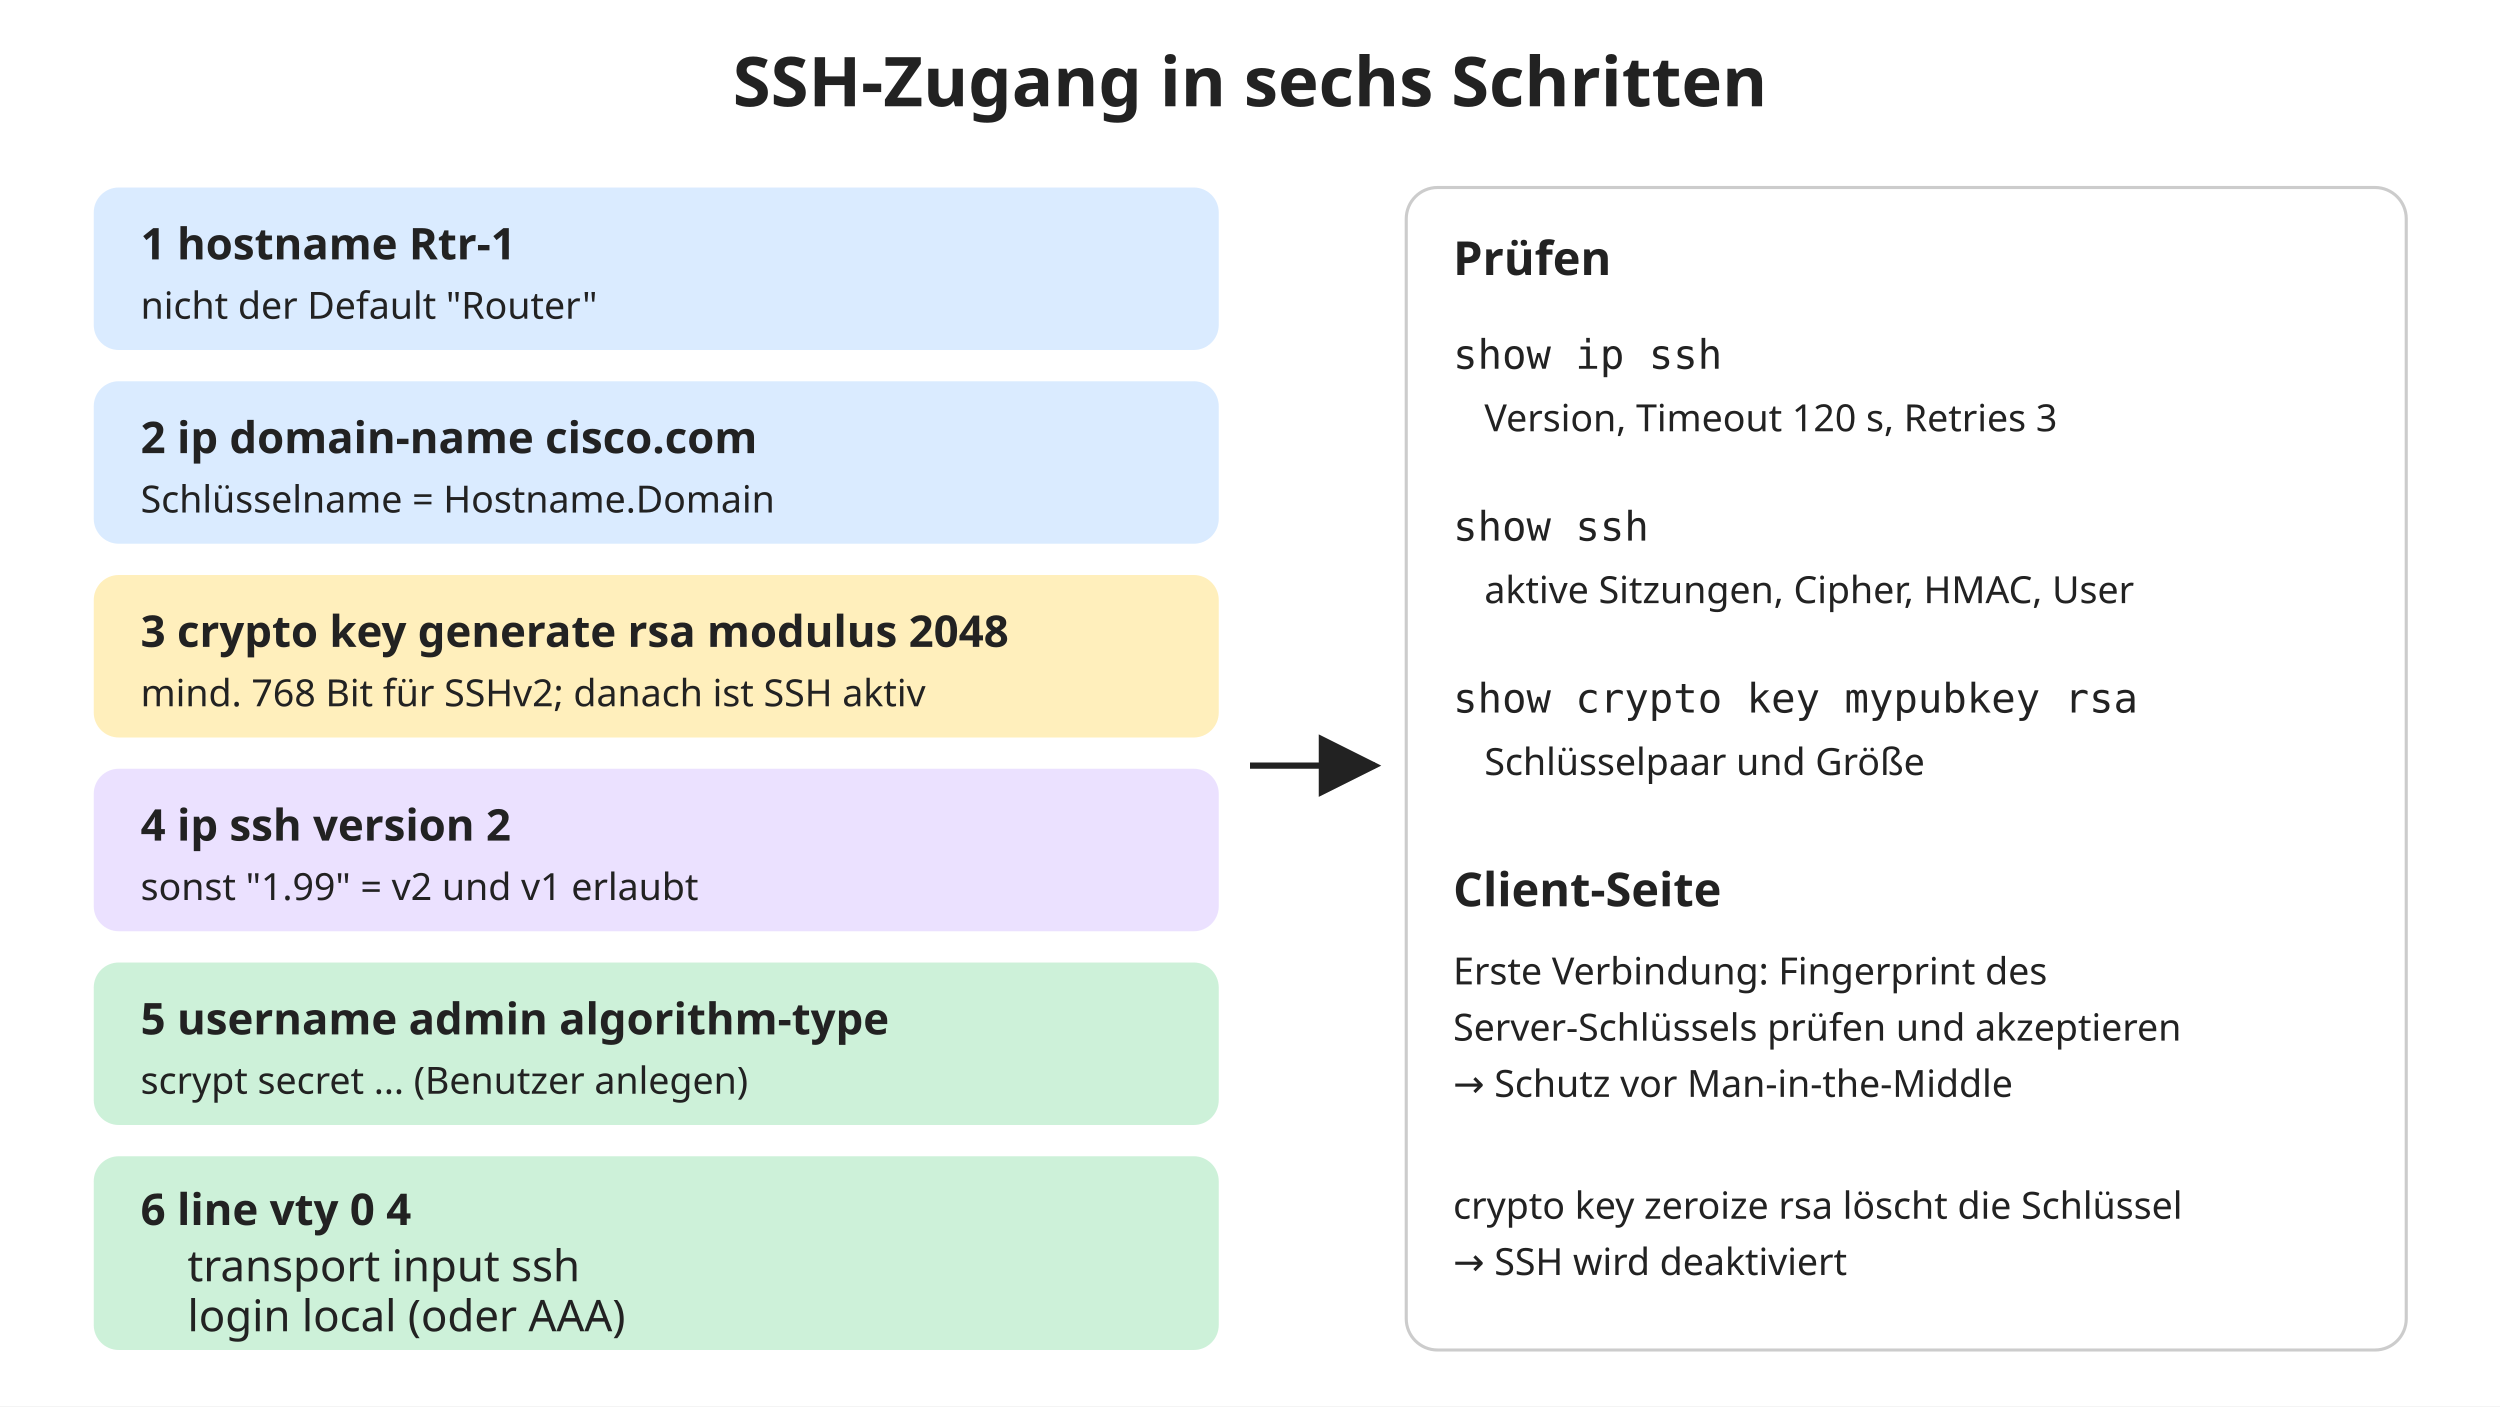
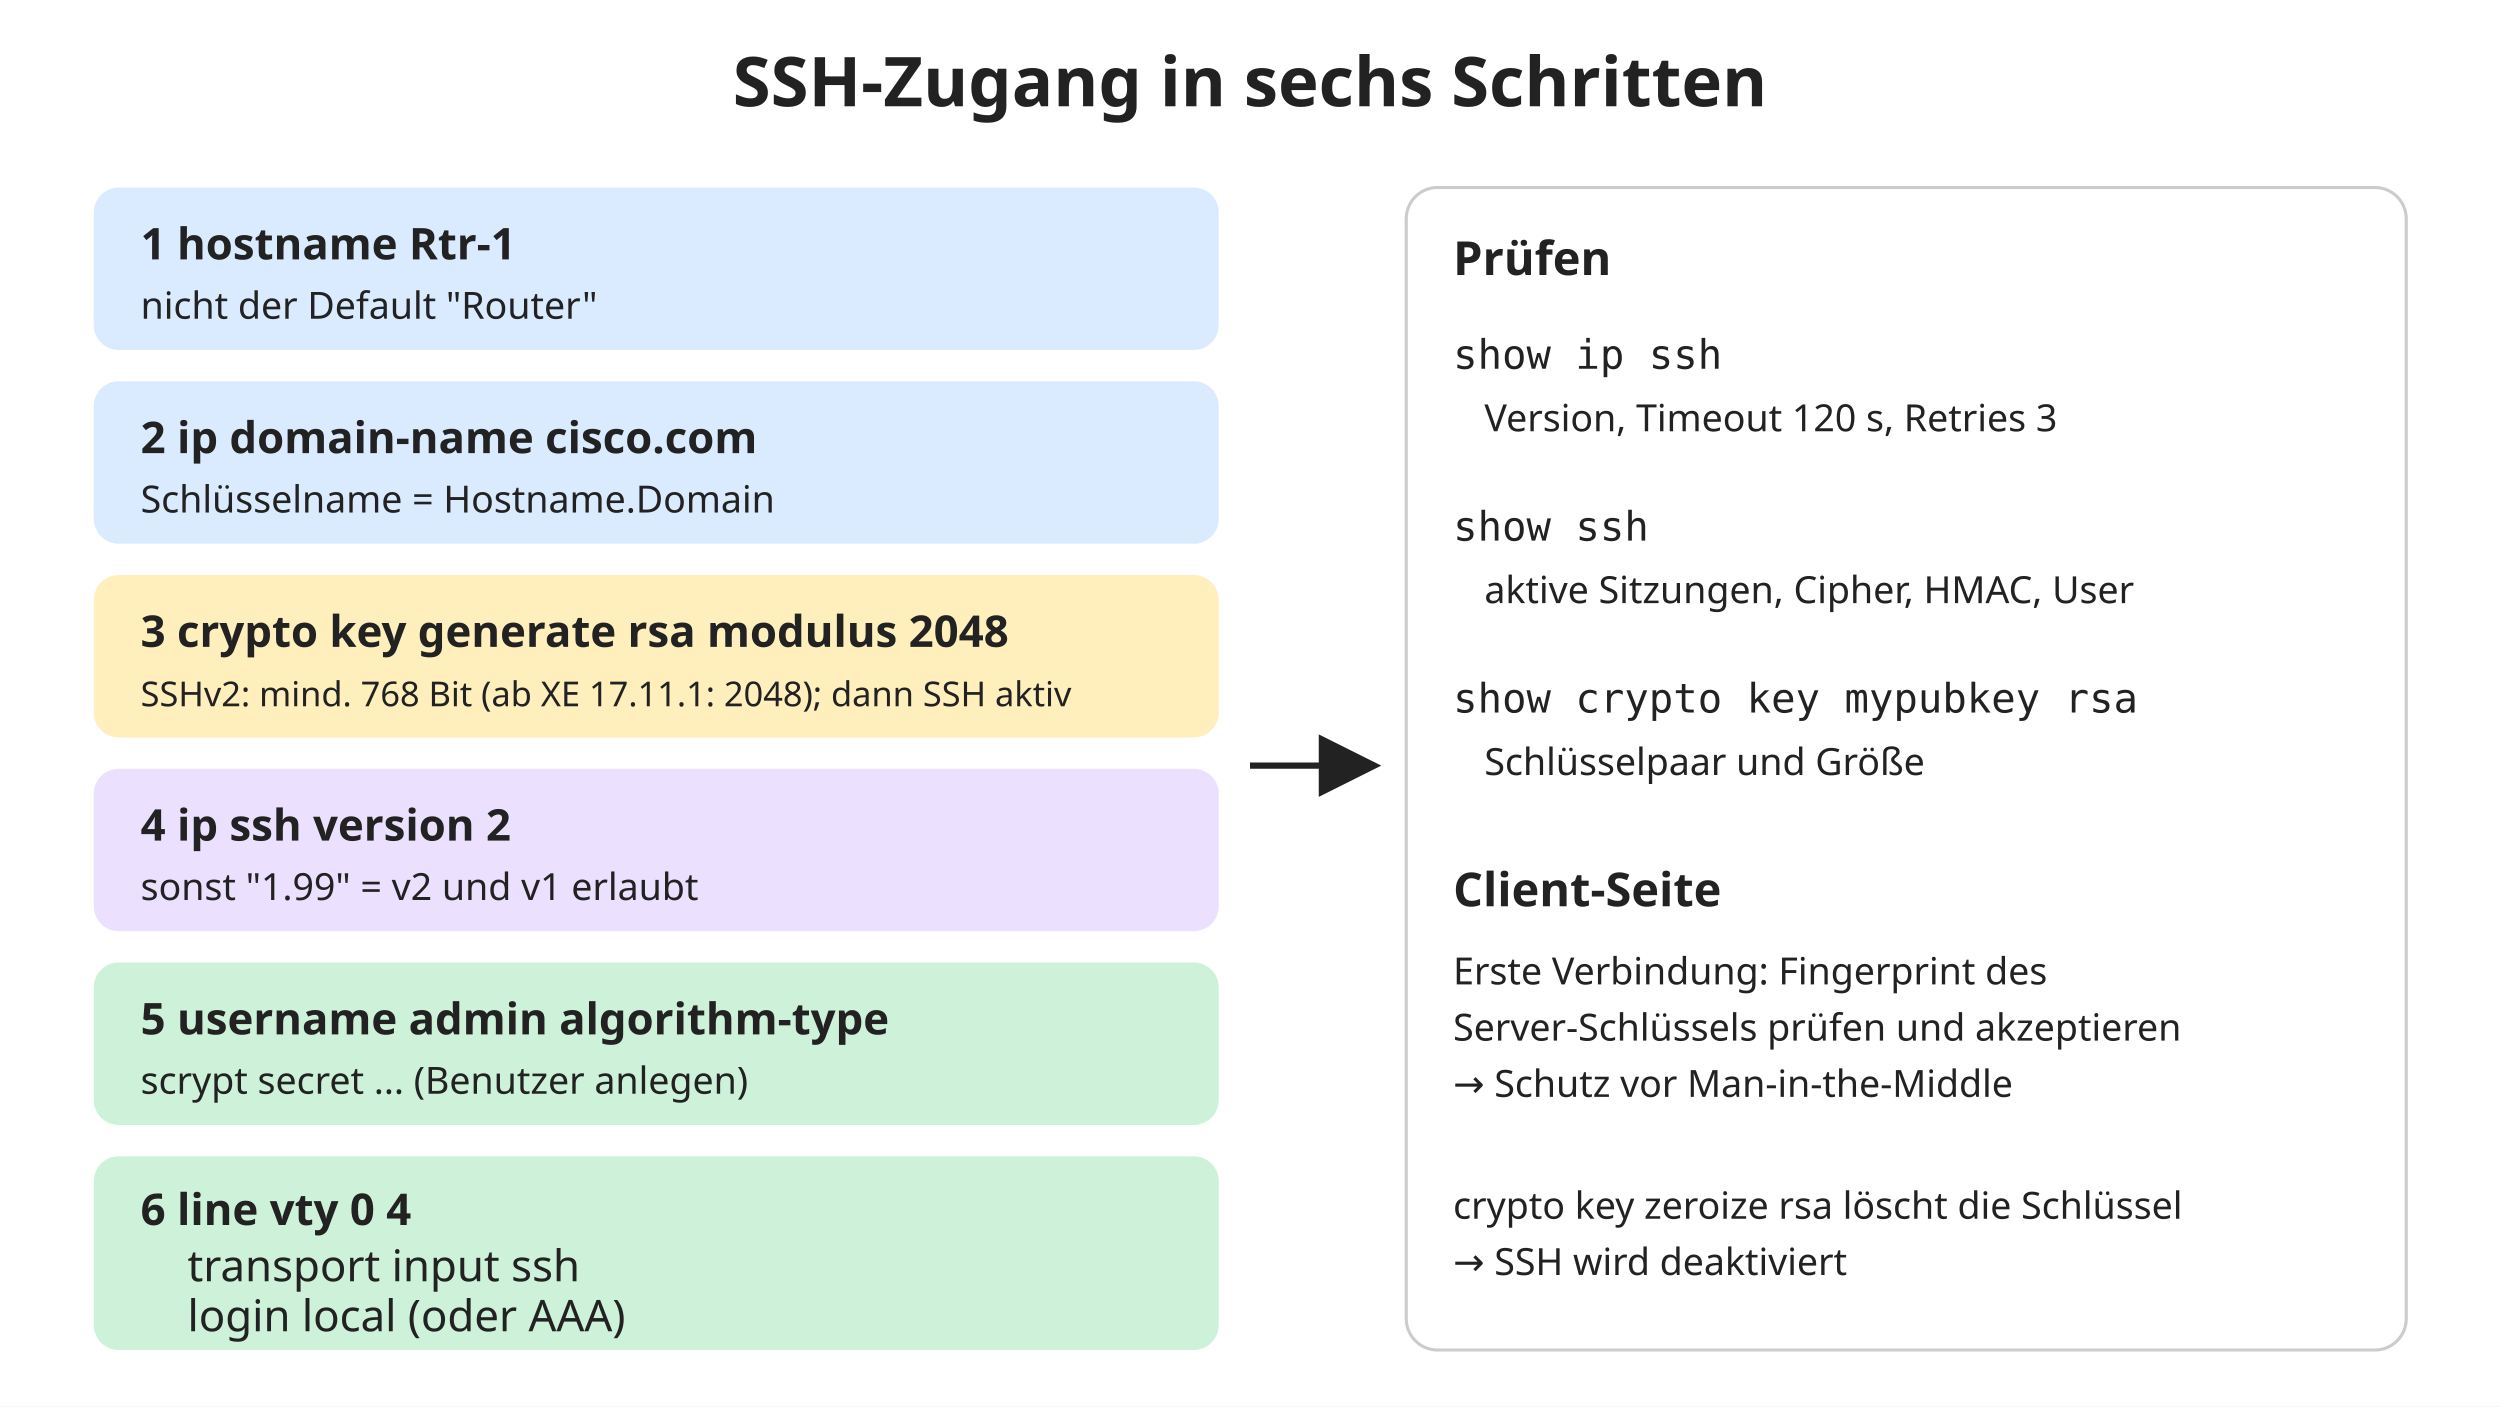
<svg xmlns="http://www.w3.org/2000/svg" viewBox="0 0 800 450" font-family="sans-serif">
  <defs>
    <marker id="s" markerWidth="10" markerHeight="10" refX="9" refY="5" orient="auto">
      <path d="M0,0 L10,5 L0,10 z" fill="#222" />
    </marker>
  </defs>
  <rect width="800" height="450" fill="#ffffff" />
  <text x="400" y="34" text-anchor="middle" font-size="22" font-weight="bold" fill="#222">SSH-Zugang in sechs Schritten</text>
  <g font-size="14" fill="#222">
    <rect x="30" y="60" width="360" height="52" rx="8" fill="#4a9cff" fill-opacity="0.2" />
    <text x="45" y="83" font-weight="bold">1 hostname Rtr-1</text>
    <text x="45" y="102" font-size="12">nicht der Default "Router"</text>
    <rect x="30" y="122" width="360" height="52" rx="8" fill="#4a9cff" fill-opacity="0.2" />
    <text x="45" y="145" font-weight="bold">2 ip domain-name cisco.com</text>
    <text x="45" y="164" font-size="12">Schlüsselname = Hostname.Domain</text>
    <rect x="30" y="184" width="360" height="52" rx="8" fill="#ffd23f" fill-opacity="0.35" />
    <text x="45" y="207" font-weight="bold">3 crypto key generate rsa modulus 2048</text>
-     <text x="45" y="226" font-size="12">mind. 768 Bit für SSHv2; danach ist SSH aktiv</text>
+     <text x="45" y="226" font-size="11">SSHv2: mind. 768 Bit (ab XE 17.11.1: 2048); dann SSH aktiv</text>
    <rect x="30" y="246" width="360" height="52" rx="8" fill="#b08aff" fill-opacity="0.25" />
    <text x="45" y="269" font-weight="bold">4 ip ssh version 2</text>
    <text x="45" y="288" font-size="12">sonst "1.99" = v2 und v1 erlaubt</text>
    <rect x="30" y="308" width="360" height="52" rx="8" fill="#39c86a" fill-opacity="0.25" />
    <text x="45" y="331" font-weight="bold">5 username admin algorithm-type</text>
    <text x="45" y="350" font-size="12">scrypt secret ... (Benutzer anlegen)</text>
    <rect x="30" y="370" width="360" height="62" rx="8" fill="#39c86a" fill-opacity="0.25" />
    <text x="45" y="392" font-weight="bold">6 line vty 0 4</text>
    <text x="60" y="410">transport input ssh</text>
    <text x="60" y="426">login local (oder AAA)</text>
  </g>
  <line x1="400" y1="245" x2="440" y2="245" stroke="#222" stroke-width="2" marker-end="url(#s)" />
  <rect x="450" y="60" width="320" height="372" rx="10" fill="#ffffff" stroke="#cccccc" />
  <g font-size="13" fill="#222">
    <text x="465" y="88" font-weight="bold" font-size="15">Prüfen</text>
    <text x="465" y="118" font-family="monospace">show ip ssh</text>
    <text x="475" y="138" font-size="12">Version, Timeout 120 s, Retries 3</text>
    <text x="465" y="173" font-family="monospace">show ssh</text>
    <text x="475" y="193" font-size="12">aktive Sitzungen, Cipher, HMAC, User</text>
    <text x="465" y="228" font-family="monospace">show crypto key mypubkey rsa</text>
    <text x="475" y="248" font-size="12">Schlüsselpaar und Größe</text>
    <text x="465" y="290" font-weight="bold" font-size="15">Client-Seite</text>
    <text x="465" y="315" font-size="12">Erste Verbindung: Fingerprint des</text>
    <text x="465" y="333" font-size="12">Server-Schlüssels prüfen und akzeptieren</text>
    <text x="465" y="351" font-size="12">→ Schutz vor Man-in-the-Middle</text>
    <text x="465" y="390" font-size="12">crypto key zeroize rsa löscht die Schlüssel</text>
    <text x="465" y="408" font-size="12">→ SSH wird deaktiviert</text>
  </g>
</svg>
